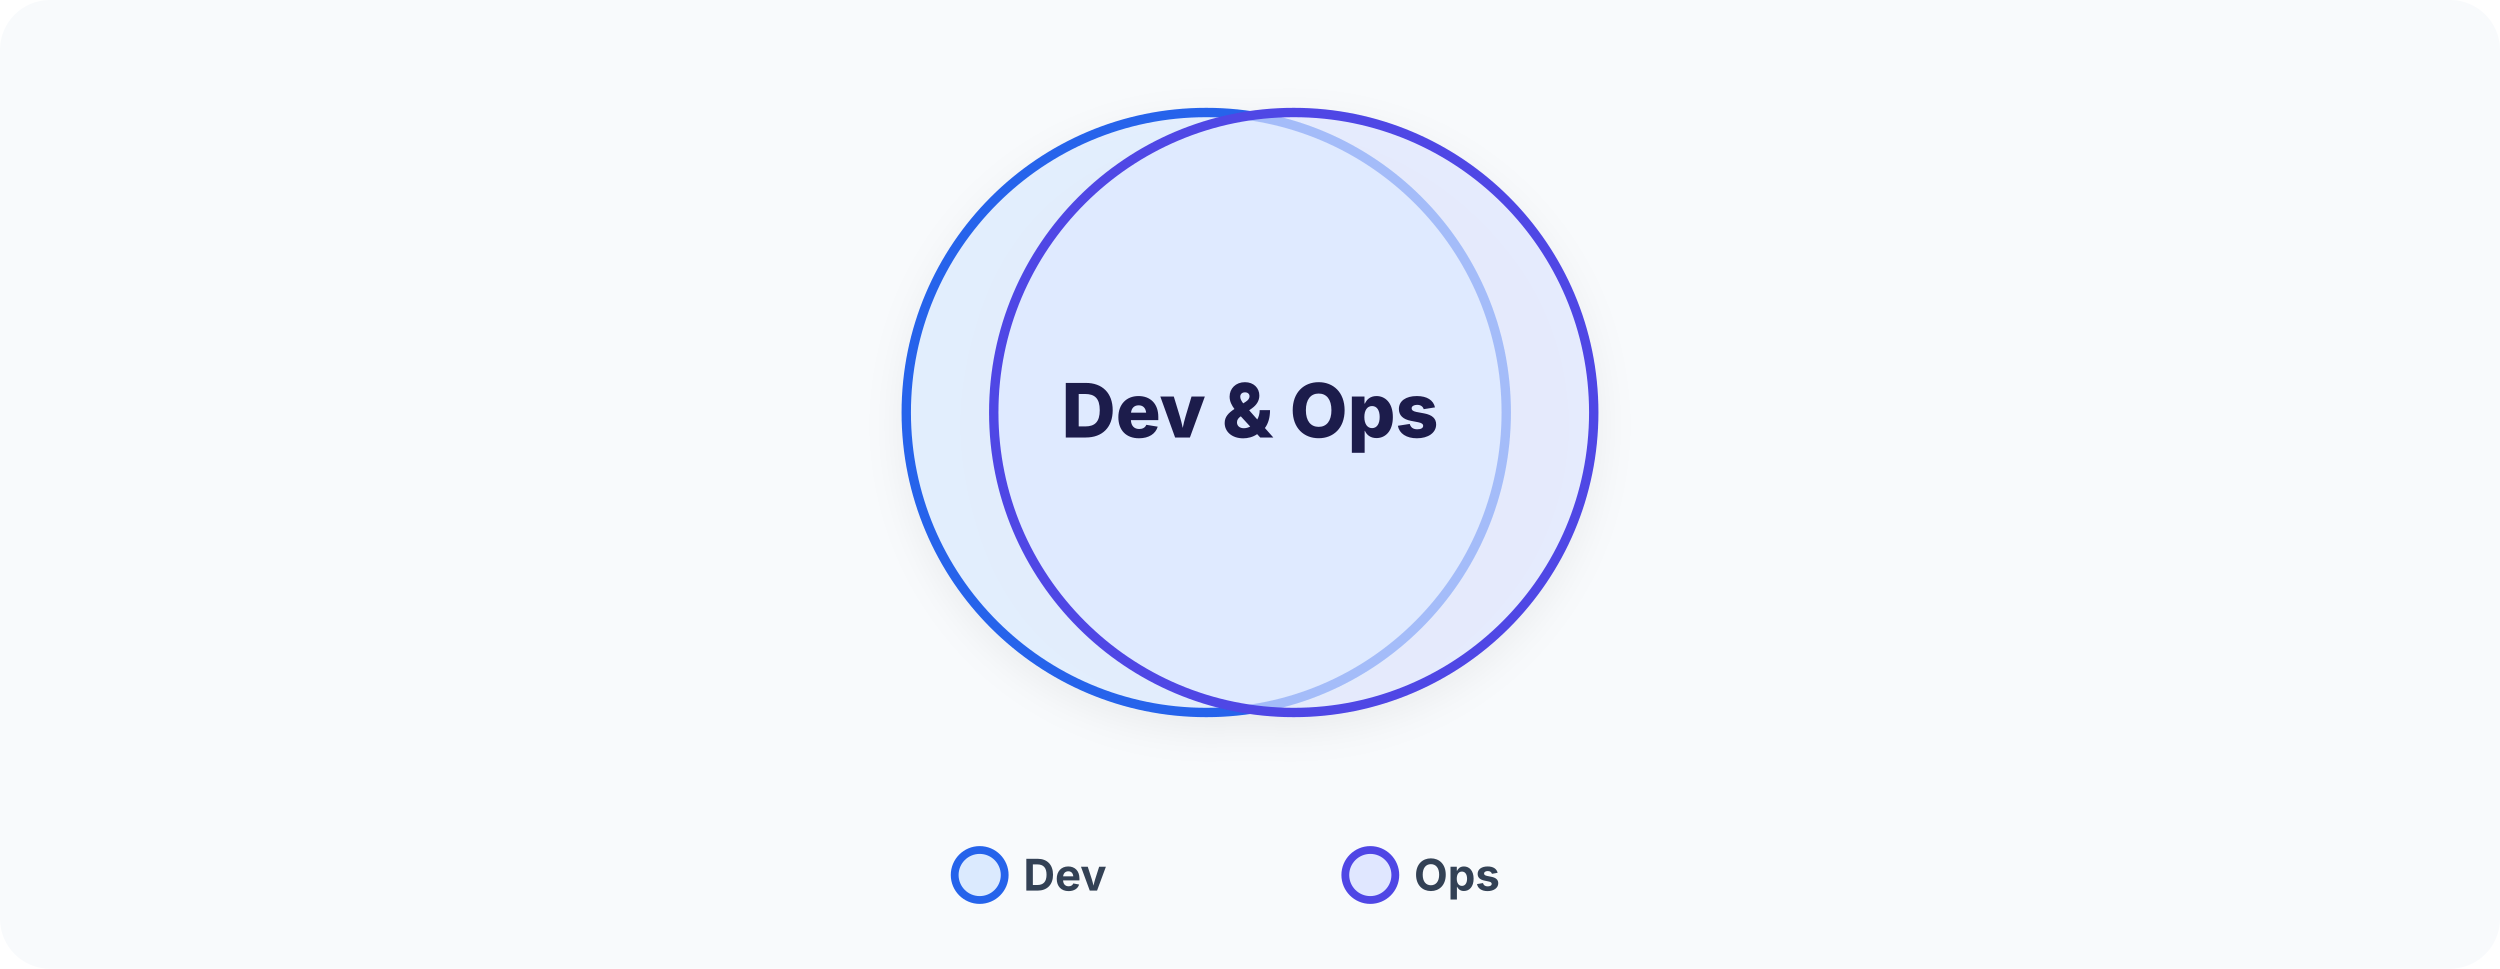
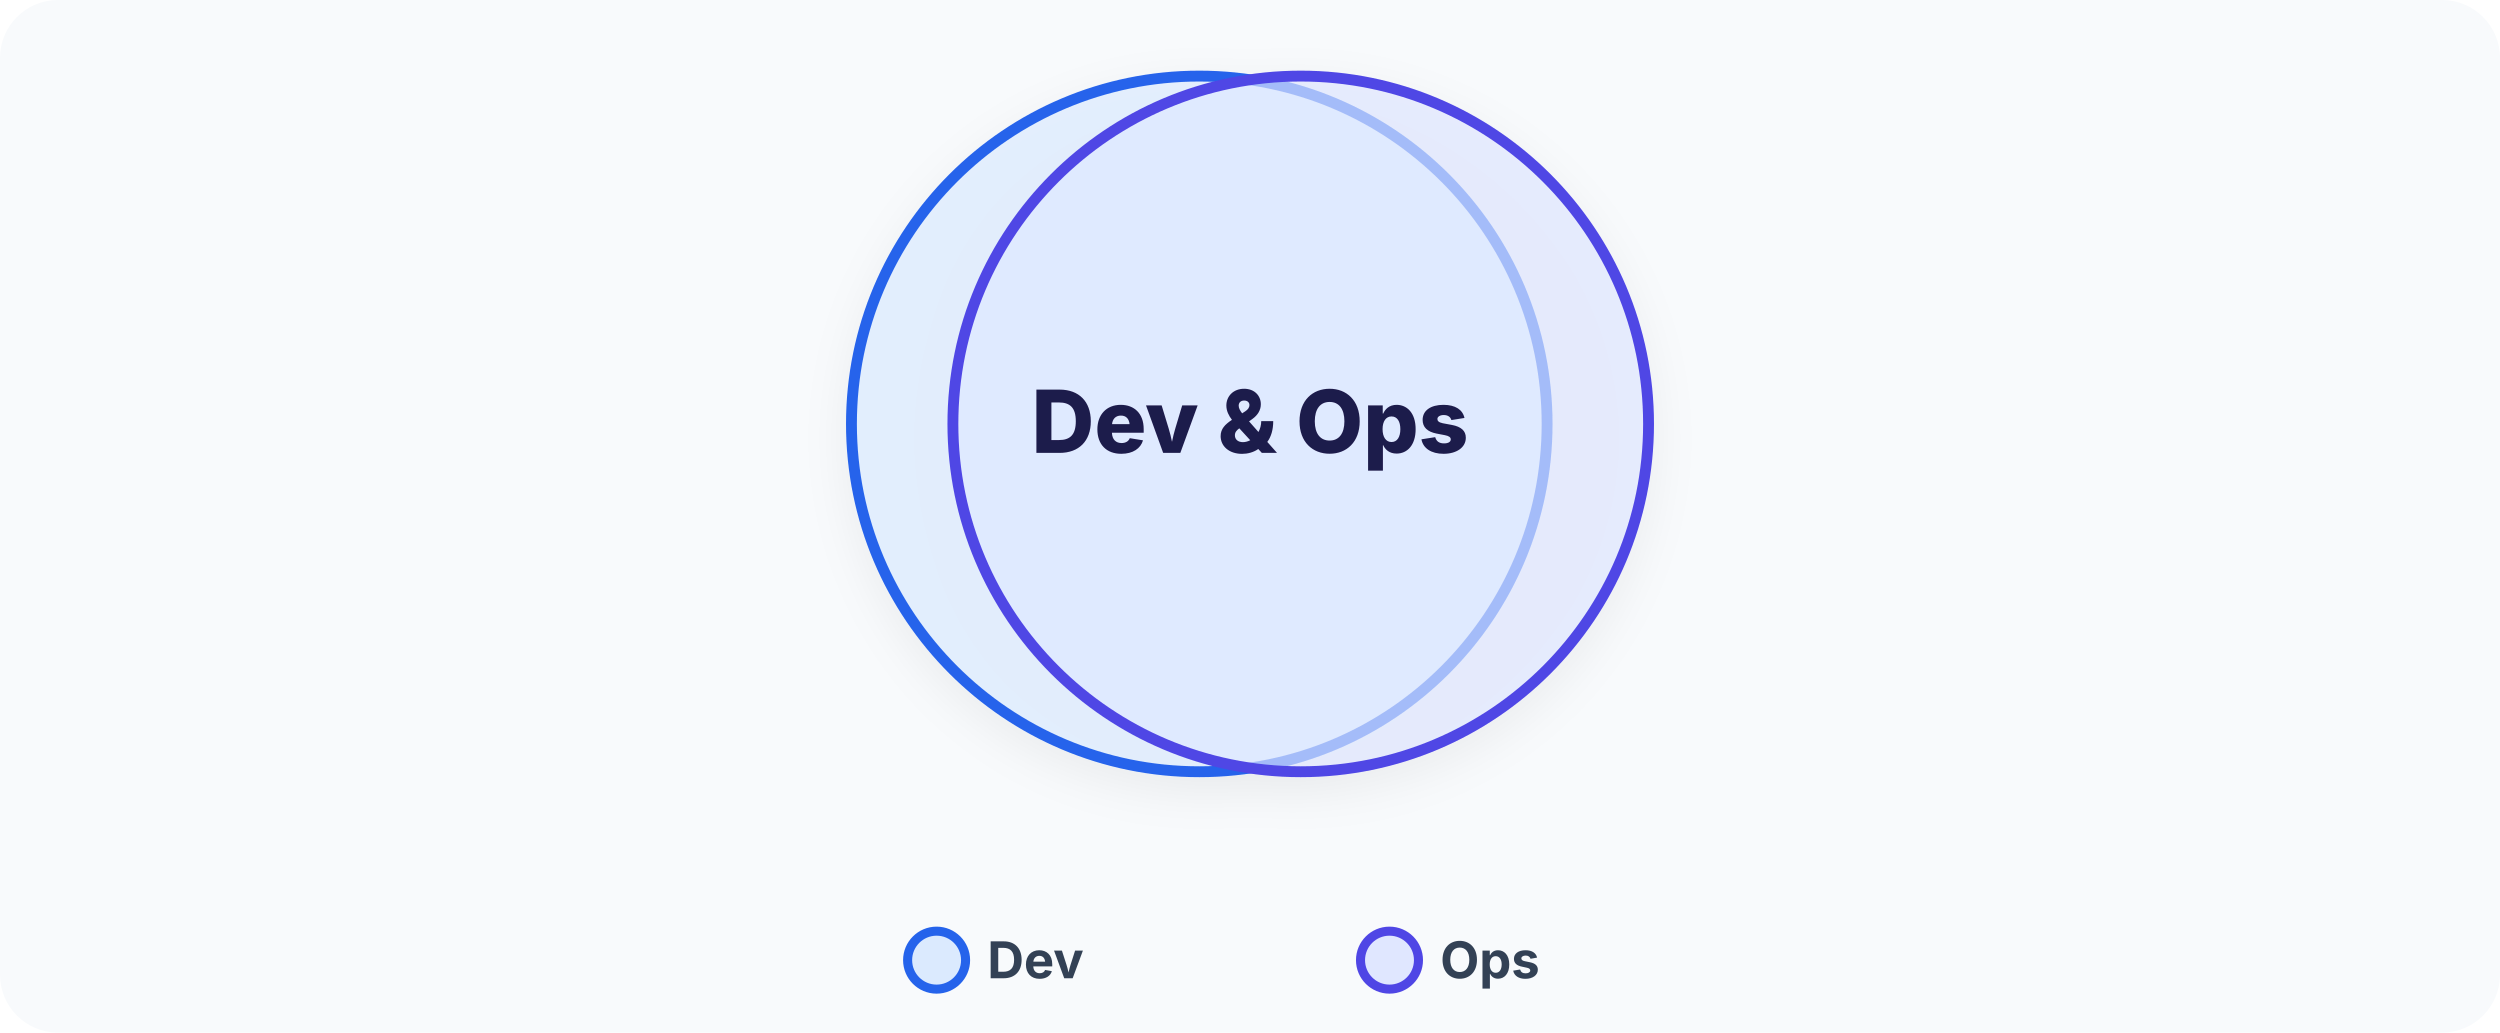
- <svg xmlns="http://www.w3.org/2000/svg" viewBox="0 0 800 310" width="800" height="310" font-family="'Inter', -apple-system, BlinkMacSystemFont, 'Segoe UI', sans-serif">
+ <svg xmlns="http://www.w3.org/2000/svg" viewBox="55 15 690 285" width="690" height="285" font-family="'Inter', -apple-system, BlinkMacSystemFont, 'Segoe UI', sans-serif">
  <defs>
    <filter id="tpShadow" x="-10%" y="-10%" width="120%" height="125%">
      <feDropShadow dx="0" dy="4" stdDeviation="6" flood-color="#0f172a" flood-opacity="0.07" />
    </filter>
  </defs>
-   <rect width="800" height="310" rx="16" fill="#f8fafc" />
+   <rect x="55" y="15" width="690" height="285" rx="16" fill="#f8fafc" />
  <g filter="url(#tpShadow)">
    <circle cx="386" cy="132" r="96" fill="#dbeafe" fill-opacity="0.72" stroke="#2563eb" stroke-width="3" />
    <circle cx="414" cy="132" r="96" fill="#e0e7ff" fill-opacity="0.68" stroke="#4f46e5" stroke-width="3" />
    <text x="400" y="140" font-size="24" font-weight="800" fill="#1e1b4b" text-anchor="middle">Dev &amp; Ops</text>
  </g>
  <g>
    <circle cx="313.5" cy="280" r="8" fill="#dbeafe" stroke="#2563eb" stroke-width="2.5" />
    <text x="327.5" y="285" font-size="14" font-weight="700" fill="#334155">Dev</text>
    <circle cx="438.5" cy="280" r="8" fill="#e0e7ff" stroke="#4f46e5" stroke-width="2.5" />
    <text x="452.5" y="285" font-size="14" font-weight="700" fill="#334155">Ops</text>
  </g>
</svg>
